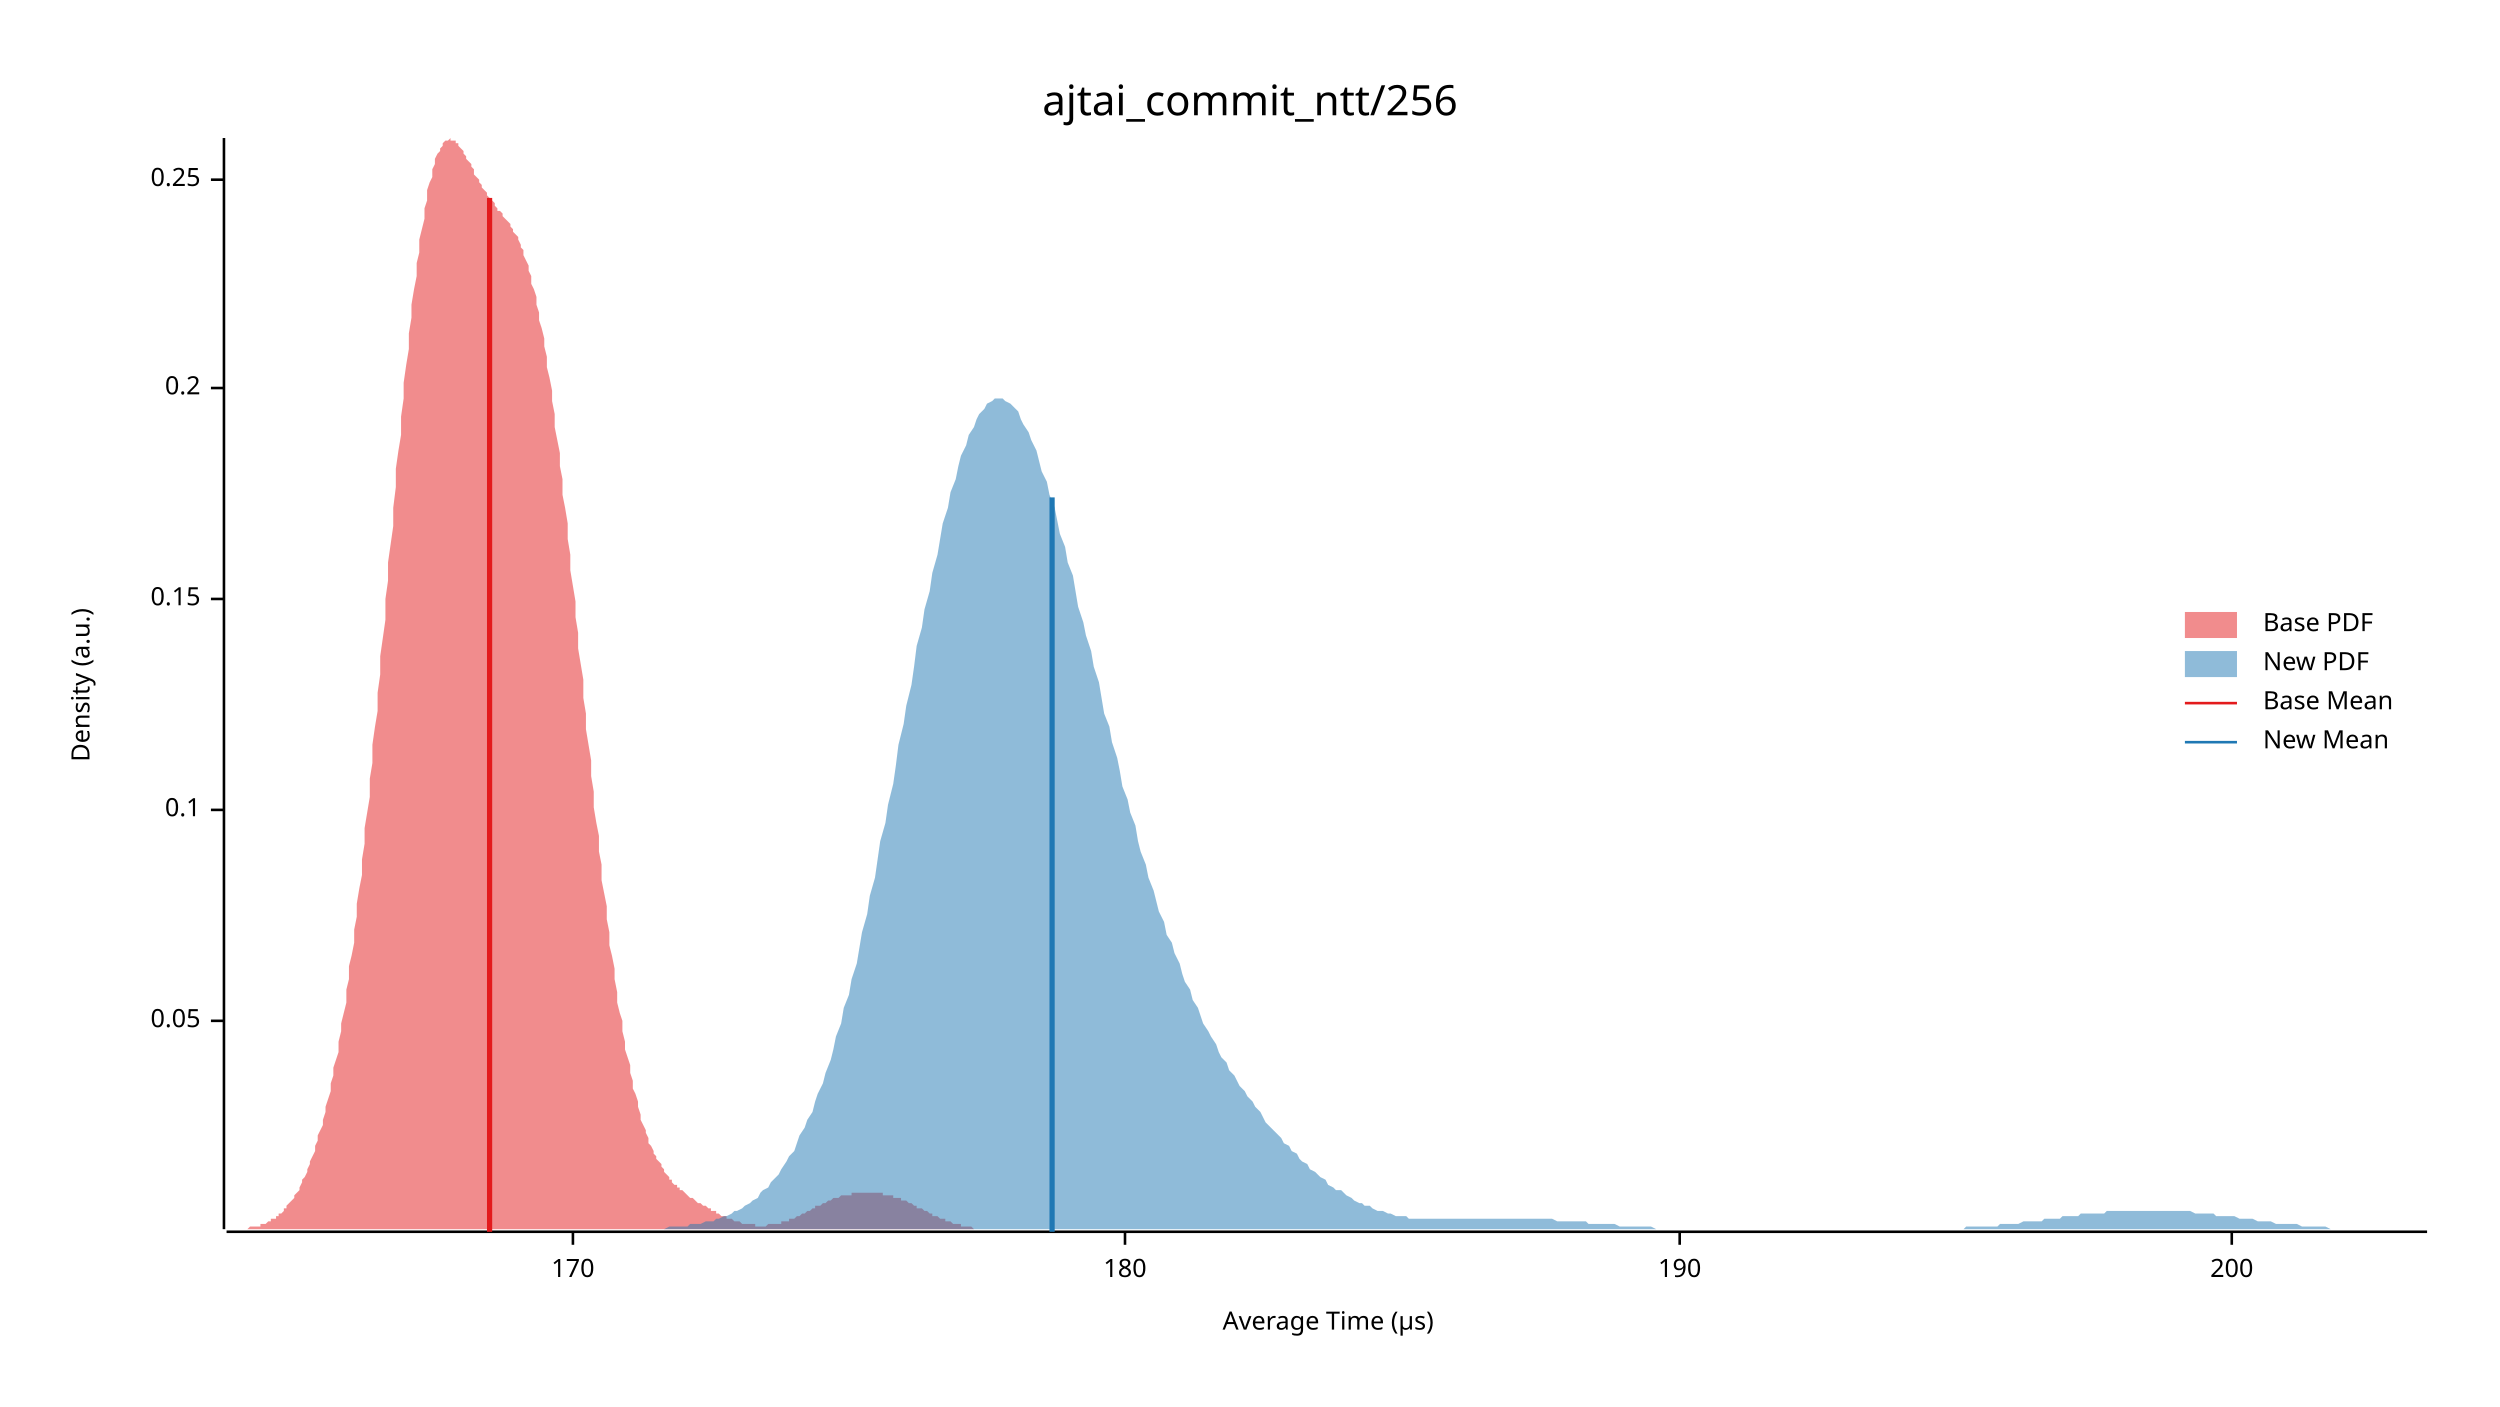
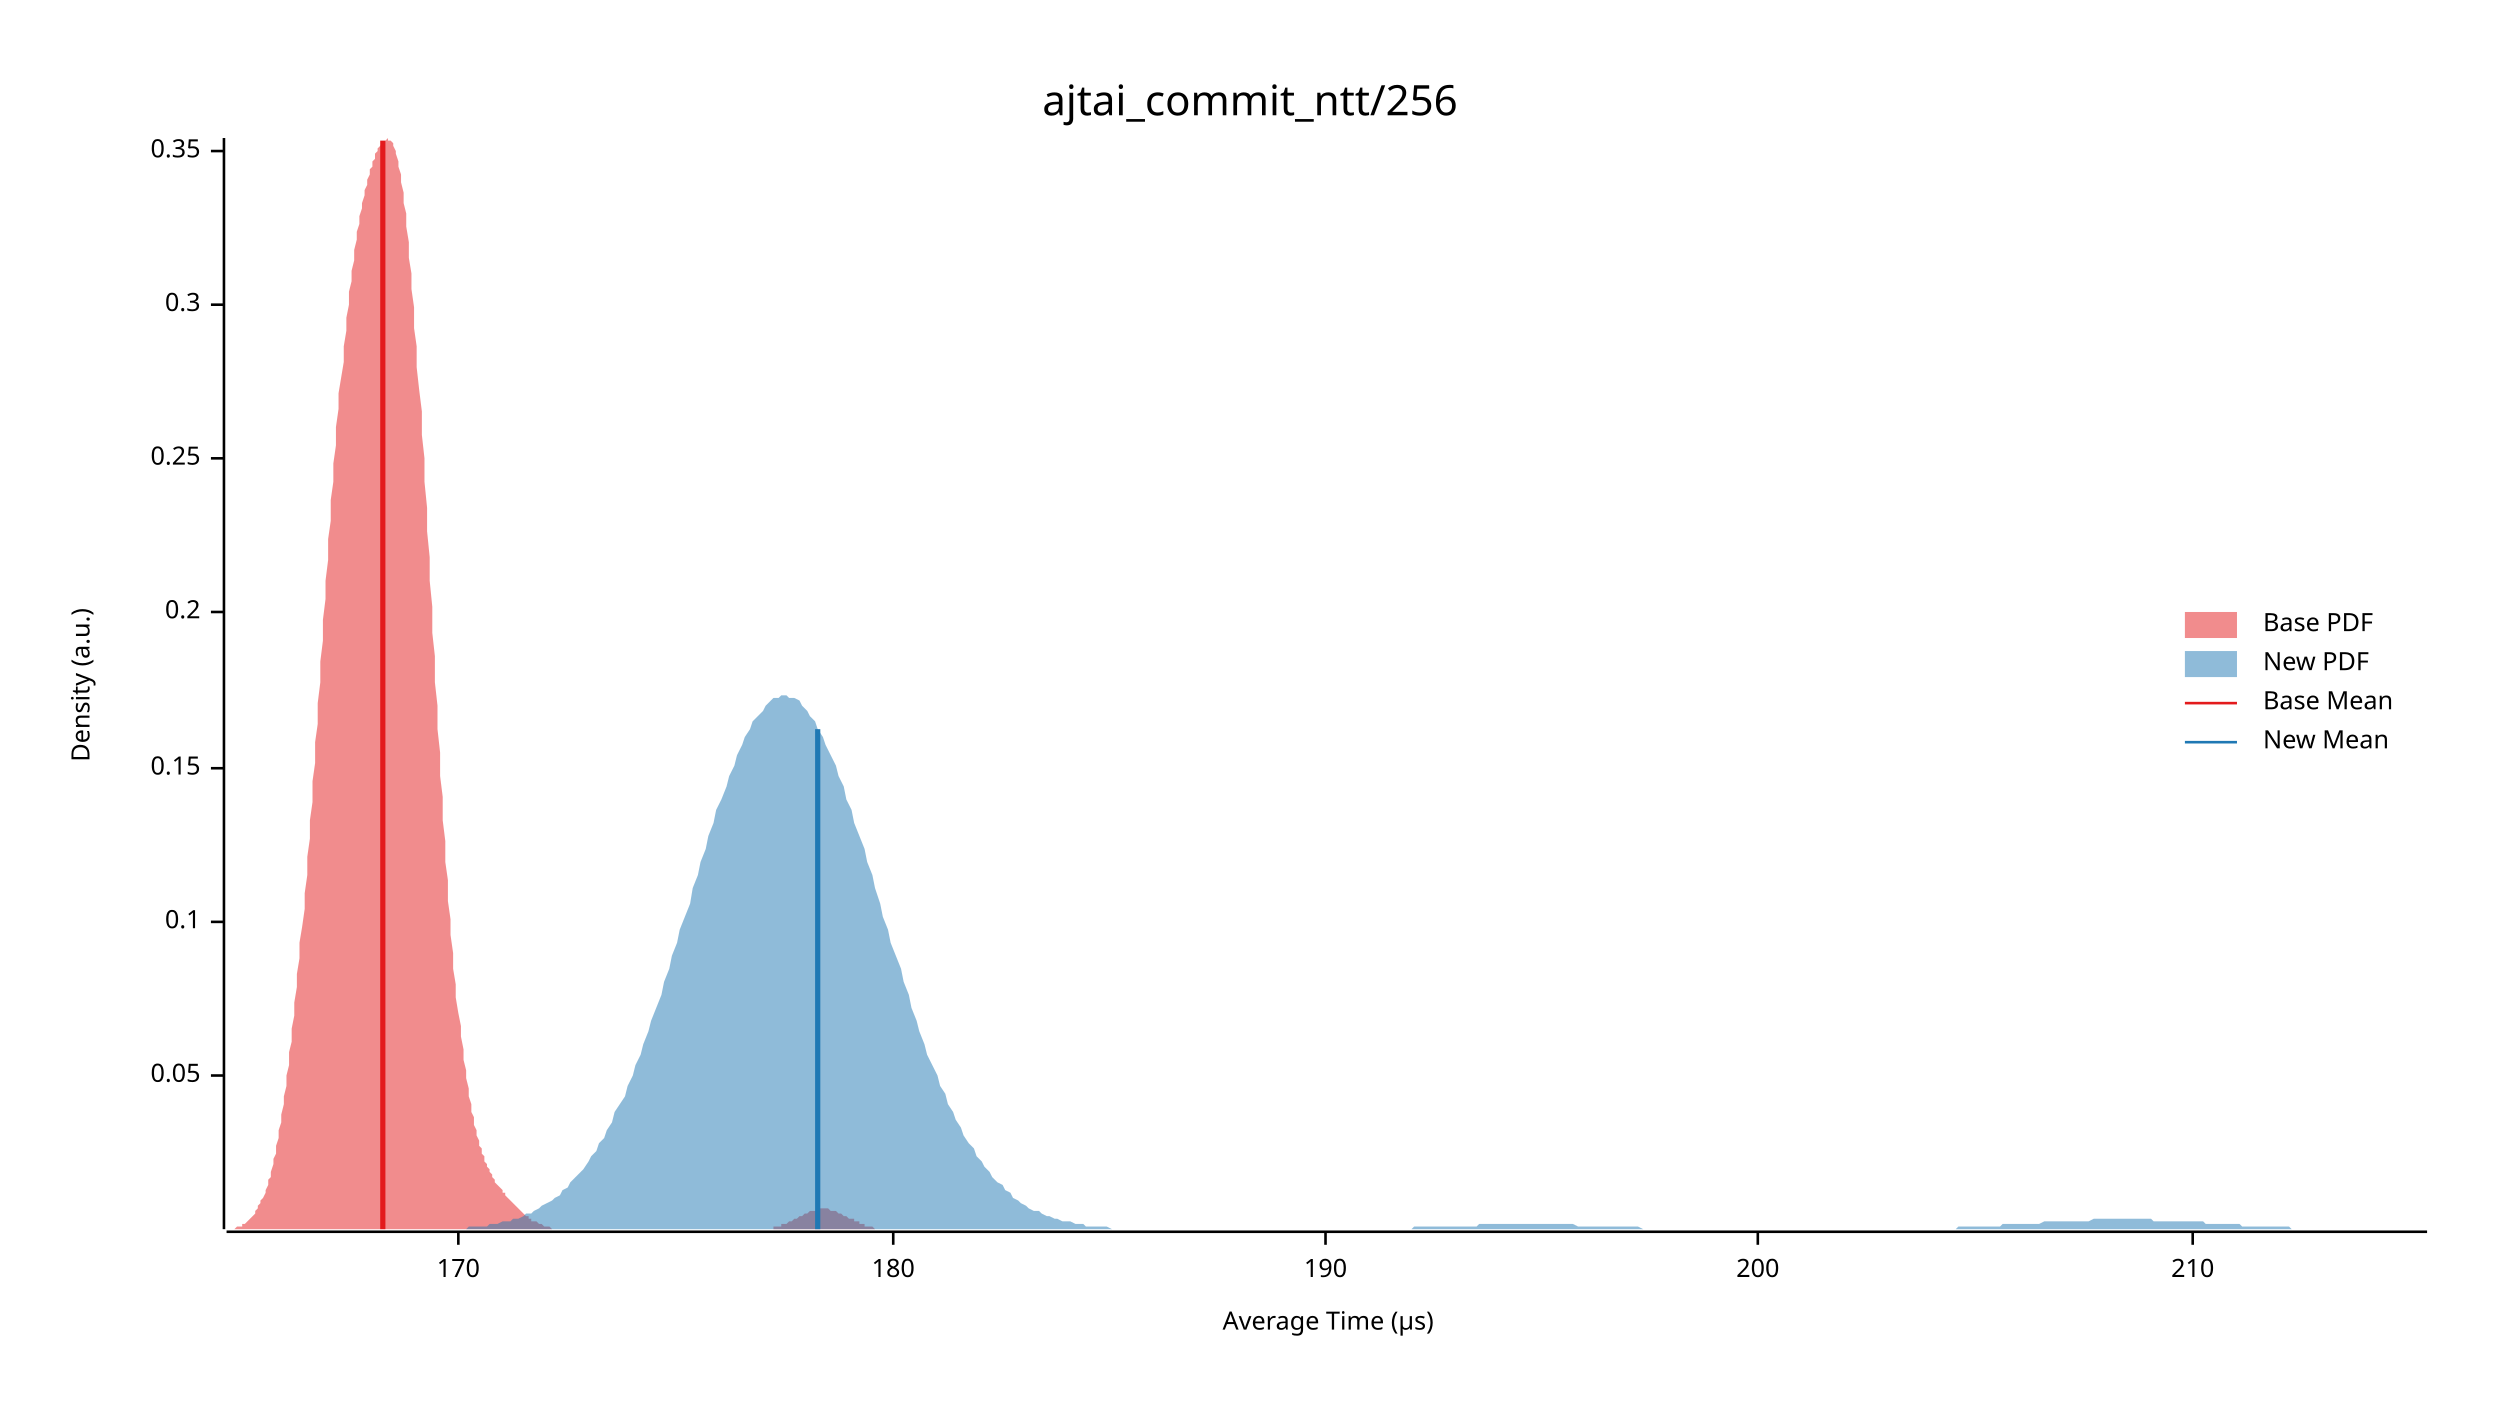
<svg xmlns="http://www.w3.org/2000/svg" width="960" height="540" viewBox="0 0 960 540">
  <text x="480" y="32" dy="0.76em" text-anchor="middle" font-family="sans-serif" font-size="16.129" opacity="1" fill="#000000">
ajtai_commit_ntt/256
</text>
  <text x="27" y="263" dy="0.76em" text-anchor="middle" font-family="sans-serif" font-size="9.677" opacity="1" fill="#000000" transform="rotate(270, 27, 263)">
Density (a.u.)
</text>
  <text x="510" y="513" dy="-0.5ex" text-anchor="middle" font-family="sans-serif" font-size="9.677" opacity="1" fill="#000000">
Average Time (µs)
</text>
  <polyline fill="none" opacity="1" stroke="#000000" stroke-width="1" points="86,53 86,472 " />
-   <text x="77" y="392" dy="0.5ex" text-anchor="end" font-family="sans-serif" font-size="9.677" opacity="1" fill="#000000">
+   <text x="77" y="413" dy="0.5ex" text-anchor="end" font-family="sans-serif" font-size="9.677" opacity="1" fill="#000000">
0.05
</text>
-   <polyline fill="none" opacity="1" stroke="#000000" stroke-width="1" points="81,392 86,392 " />
-   <text x="77" y="311" dy="0.5ex" text-anchor="end" font-family="sans-serif" font-size="9.677" opacity="1" fill="#000000">
+   <polyline fill="none" opacity="1" stroke="#000000" stroke-width="1" points="81,413 86,413 " />
+   <text x="77" y="354" dy="0.5ex" text-anchor="end" font-family="sans-serif" font-size="9.677" opacity="1" fill="#000000">
0.1
</text>
-   <polyline fill="none" opacity="1" stroke="#000000" stroke-width="1" points="81,311 86,311 " />
-   <text x="77" y="230" dy="0.5ex" text-anchor="end" font-family="sans-serif" font-size="9.677" opacity="1" fill="#000000">
+   <polyline fill="none" opacity="1" stroke="#000000" stroke-width="1" points="81,354 86,354 " />
+   <text x="77" y="295" dy="0.5ex" text-anchor="end" font-family="sans-serif" font-size="9.677" opacity="1" fill="#000000">
0.15
</text>
-   <polyline fill="none" opacity="1" stroke="#000000" stroke-width="1" points="81,230 86,230 " />
-   <text x="77" y="149" dy="0.5ex" text-anchor="end" font-family="sans-serif" font-size="9.677" opacity="1" fill="#000000">
+   <polyline fill="none" opacity="1" stroke="#000000" stroke-width="1" points="81,295 86,295 " />
+   <text x="77" y="235" dy="0.5ex" text-anchor="end" font-family="sans-serif" font-size="9.677" opacity="1" fill="#000000">
0.2
</text>
-   <polyline fill="none" opacity="1" stroke="#000000" stroke-width="1" points="81,149 86,149 " />
-   <text x="77" y="69" dy="0.5ex" text-anchor="end" font-family="sans-serif" font-size="9.677" opacity="1" fill="#000000">
+   <polyline fill="none" opacity="1" stroke="#000000" stroke-width="1" points="81,235 86,235 " />
+   <text x="77" y="176" dy="0.5ex" text-anchor="end" font-family="sans-serif" font-size="9.677" opacity="1" fill="#000000">
0.25
</text>
-   <polyline fill="none" opacity="1" stroke="#000000" stroke-width="1" points="81,69 86,69 " />
+   <polyline fill="none" opacity="1" stroke="#000000" stroke-width="1" points="81,176 86,176 " />
+   <text x="77" y="117" dy="0.5ex" text-anchor="end" font-family="sans-serif" font-size="9.677" opacity="1" fill="#000000">
+ 0.3
+ </text>
+   <polyline fill="none" opacity="1" stroke="#000000" stroke-width="1" points="81,117 86,117 " />
+   <text x="77" y="58" dy="0.5ex" text-anchor="end" font-family="sans-serif" font-size="9.677" opacity="1" fill="#000000">
+ 0.35
+ </text>
+   <polyline fill="none" opacity="1" stroke="#000000" stroke-width="1" points="81,58 86,58 " />
  <polyline fill="none" opacity="1" stroke="#000000" stroke-width="1" points="87,473 932,473 " />
-   <text x="220" y="483" dy="0.76em" text-anchor="middle" font-family="sans-serif" font-size="9.677" opacity="1" fill="#000000">
+   <text x="176" y="483" dy="0.76em" text-anchor="middle" font-family="sans-serif" font-size="9.677" opacity="1" fill="#000000">
170
</text>
-   <polyline fill="none" opacity="1" stroke="#000000" stroke-width="1" points="220,473 220,478 " />
-   <text x="432" y="483" dy="0.76em" text-anchor="middle" font-family="sans-serif" font-size="9.677" opacity="1" fill="#000000">
+   <polyline fill="none" opacity="1" stroke="#000000" stroke-width="1" points="176,473 176,478 " />
+   <text x="343" y="483" dy="0.76em" text-anchor="middle" font-family="sans-serif" font-size="9.677" opacity="1" fill="#000000">
180
</text>
-   <polyline fill="none" opacity="1" stroke="#000000" stroke-width="1" points="432,473 432,478 " />
-   <text x="645" y="483" dy="0.76em" text-anchor="middle" font-family="sans-serif" font-size="9.677" opacity="1" fill="#000000">
+   <polyline fill="none" opacity="1" stroke="#000000" stroke-width="1" points="343,473 343,478 " />
+   <text x="509" y="483" dy="0.76em" text-anchor="middle" font-family="sans-serif" font-size="9.677" opacity="1" fill="#000000">
190
</text>
-   <polyline fill="none" opacity="1" stroke="#000000" stroke-width="1" points="645,473 645,478 " />
-   <text x="857" y="483" dy="0.76em" text-anchor="middle" font-family="sans-serif" font-size="9.677" opacity="1" fill="#000000">
+   <polyline fill="none" opacity="1" stroke="#000000" stroke-width="1" points="509,473 509,478 " />
+   <text x="675" y="483" dy="0.76em" text-anchor="middle" font-family="sans-serif" font-size="9.677" opacity="1" fill="#000000">
200
</text>
-   <polyline fill="none" opacity="1" stroke="#000000" stroke-width="1" points="857,473 857,478 " />
-   <polygon opacity="0.5" fill="#E31A1C" points="87,472 87,472 88,472 88,472 89,472 89,472 90,472 91,472 91,472 92,472 92,472 93,472 94,472 94,472 95,472 95,472 96,471 97,471 97,471 98,471 98,471 99,471 100,471 100,470 101,470 101,470 102,470 103,469 103,469 104,469 104,468 105,468 106,468 106,467 107,467 107,466 108,466 109,465 109,464 110,464 110,463 111,462 112,461 112,461 113,460 113,459 114,458 115,457 115,456 116,454 116,453 117,452 118,450 118,449 119,447 119,446 120,444 121,442 121,440 122,438 122,436 123,434 124,432 124,430 125,427 125,425 126,422 127,419 127,416 128,413 128,410 129,407 130,404 130,400 131,396 131,393 132,389 133,385 133,380 134,376 134,371 135,367 136,362 136,357 137,352 137,347 138,341 139,336 139,330 140,324 140,318 141,312 142,306 142,299 143,293 143,286 144,279 145,273 145,266 146,259 146,252 147,245 148,238 148,230 149,223 149,216 150,209 151,202 151,195 152,187 152,180 153,173 154,167 154,160 155,153 155,147 156,140 157,134 157,128 158,122 158,117 159,111 160,106 160,101 161,97 161,92 162,88 163,84 163,80 164,77 164,73 165,70 166,68 166,65 167,63 167,61 168,59 169,58 169,57 170,56 170,55 171,54 172,54 172,54 173,53 173,54 174,54 175,54 175,55 176,55 176,56 177,57 178,58 178,59 179,60 179,61 180,62 181,63 181,64 182,65 182,67 183,68 184,69 184,70 185,71 185,72 186,73 187,74 187,75 188,76 188,77 189,77 190,78 190,79 191,80 191,81 192,81 193,82 193,83 194,84 194,84 195,85 196,86 196,87 197,88 197,89 198,90 199,91 199,92 200,94 200,95 201,96 201,98 202,100 203,102 203,104 204,106 204,109 205,111 206,114 206,117 207,120 207,123 208,126 209,130 209,133 210,137 210,141 211,145 212,150 212,154 213,159 213,164 214,169 215,174 215,179 216,184 216,190 217,195 218,201 218,207 219,213 219,219 220,225 221,231 221,237 222,243 222,249 223,255 224,261 224,268 225,274 225,280 226,286 227,292 227,298 228,304 228,310 229,316 230,321 230,327 231,332 231,338 232,343 233,348 233,353 234,358 234,363 235,367 236,372 236,376 237,381 237,385 238,389 239,392 239,396 240,400 240,403 241,406 242,409 242,412 243,415 243,418 244,420 245,423 245,425 246,428 246,430 247,432 248,434 248,435 249,437 249,439 250,440 251,442 251,443 252,444 252,445 253,446 254,447 254,448 255,449 255,450 256,451 257,452 257,453 258,453 258,454 259,455 260,455 260,456 261,456 261,457 262,457 263,458 263,458 264,459 264,459 265,460 266,460 266,460 267,461 267,461 268,462 269,462 269,462 270,463 270,463 271,463 272,464 272,464 273,464 273,465 274,465 275,465 275,466 276,466 276,466 277,467 278,467 278,467 279,467 279,468 280,468 281,468 281,468 282,469 282,469 283,469 284,469 284,469 285,470 285,470 286,470 287,470 287,470 288,470 288,470 289,470 290,470 290,471 291,471 291,471 292,471 293,471 293,471 294,471 294,471 295,470 296,470 296,470 297,470 297,470 298,470 299,470 299,470 300,470 300,469 301,469 302,469 302,469 303,469 303,468 304,468 305,468 305,468 306,467 306,467 307,467 308,466 308,466 309,466 309,466 310,465 311,465 311,465 312,464 312,464 313,464 313,463 314,463 315,463 315,463 316,462 316,462 317,462 318,461 318,461 319,461 319,461 320,460 321,460 321,460 322,460 322,460 323,459 324,459 324,459 325,459 325,459 326,459 327,459 327,458 328,458 328,458 329,458 330,458 330,458 331,458 331,458 332,458 333,458 333,458 334,458 334,458 335,458 336,458 336,458 337,458 337,458 338,458 339,458 339,459 340,459 340,459 341,459 342,459 342,459 343,459 343,460 344,460 345,460 345,460 346,460 346,461 347,461 348,461 348,461 349,462 349,462 350,462 351,463 351,463 352,463 352,464 353,464 354,464 354,464 355,465 355,465 356,465 357,466 357,466 358,466 358,467 359,467 360,467 360,467 361,468 361,468 362,468 363,468 363,469 364,469 364,469 365,469 366,470 366,470 367,470 367,470 368,470 369,470 369,471 370,471 370,471 371,471 372,471 372,471 373,471 373,471 374,472 375,472 375,472 376,472 376,472 377,472 378,472 378,472 379,472 379,472 380,472 381,472 381,472 382,472 382,472 383,472 384,472 384,472 385,472 385,472 385,472 87,472 " />
-   <polygon opacity="0.5" fill="#1F78B4" points="229,472 230,472 231,472 233,472 234,472 236,472 237,472 238,472 240,472 241,472 243,472 244,472 245,472 247,472 248,472 250,472 251,472 252,472 254,472 255,472 257,471 258,471 260,471 261,471 262,471 264,471 265,470 267,470 268,470 269,470 271,469 272,469 274,469 275,468 276,468 278,467 279,467 281,466 282,465 283,465 285,464 286,463 288,462 289,461 291,460 292,458 293,457 295,456 296,454 298,452 299,451 300,449 302,446 303,444 305,442 306,439 307,436 309,433 310,430 312,427 313,423 314,420 316,416 317,412 319,407 320,403 321,398 323,393 324,387 326,382 327,376 329,370 330,364 331,358 333,351 334,344 336,337 337,330 338,323 340,316 341,309 343,301 344,294 345,286 347,278 348,271 350,263 351,256 352,248 354,241 355,234 357,227 358,220 360,213 361,207 362,201 364,195 365,189 367,184 368,179 369,175 371,171 372,167 374,164 375,161 376,159 378,157 379,155 381,154 382,153 383,153 385,153 386,154 388,155 389,156 391,158 392,161 393,163 395,166 396,169 398,173 399,177 400,181 402,185 403,190 405,195 406,200 407,205 409,210 410,216 412,221 413,227 414,233 416,239 417,244 419,250 420,256 422,262 423,268 424,274 426,279 427,285 429,291 430,296 431,302 433,307 434,312 436,317 437,323 438,327 440,332 441,337 443,342 444,346 445,350 447,354 448,359 450,362 451,366 453,370 454,374 455,377 457,380 458,384 460,387 461,390 462,393 464,396 465,398 467,401 468,404 469,406 471,408 472,411 474,413 475,415 476,417 478,419 479,421 481,423 482,425 484,427 485,429 486,431 488,433 489,434 491,436 492,437 493,439 495,440 496,442 498,443 499,445 500,446 502,447 503,449 505,450 506,451 507,452 509,453 510,455 512,456 513,457 515,457 516,458 517,459 519,460 520,461 522,462 523,462 524,463 526,463 527,464 529,465 530,465 531,465 533,466 534,466 536,467 537,467 538,467 540,467 541,468 543,468 544,468 545,468 547,468 548,468 550,468 551,468 553,468 554,468 555,468 557,468 558,468 560,468 561,468 562,468 564,468 565,468 567,468 568,468 569,468 571,468 572,468 574,468 575,468 576,468 578,468 579,468 581,468 582,468 584,468 585,468 586,468 588,468 589,468 591,468 592,468 593,468 595,468 596,468 598,469 599,469 600,469 602,469 603,469 605,469 606,469 607,469 609,469 610,470 612,470 613,470 615,470 616,470 617,470 619,470 620,470 622,471 623,471 624,471 626,471 627,471 629,471 630,471 631,471 633,471 634,471 636,472 637,472 638,472 640,472 641,472 643,472 644,472 646,472 647,472 648,472 650,472 651,472 653,472 654,472 655,472 657,472 658,472 660,472 661,472 662,472 664,472 665,472 667,472 668,472 669,472 671,472 672,472 674,472 675,472 677,472 678,472 679,472 681,472 682,472 684,472 685,472 686,472 688,472 689,472 691,472 692,472 693,472 695,472 696,472 698,472 699,472 700,472 702,472 703,472 705,472 706,472 708,472 709,472 710,472 712,472 713,472 715,472 716,472 717,472 719,472 720,472 722,472 723,472 724,472 726,472 727,472 729,472 730,472 731,472 733,472 734,472 736,472 737,472 738,472 740,472 741,472 743,472 744,472 746,472 747,472 748,472 750,472 751,472 753,472 754,472 755,471 757,471 758,471 760,471 761,471 762,471 764,471 765,471 767,471 768,470 769,470 771,470 772,470 774,470 775,470 777,469 778,469 779,469 781,469 782,469 784,469 785,468 786,468 788,468 789,468 791,468 792,467 793,467 795,467 796,467 798,467 799,466 800,466 802,466 803,466 805,466 806,466 808,466 809,465 810,465 812,465 813,465 815,465 816,465 817,465 819,465 820,465 822,465 823,465 824,465 826,465 827,465 829,465 830,465 831,465 833,465 834,465 836,465 837,465 839,465 840,465 841,465 843,466 844,466 846,466 847,466 848,466 850,466 851,467 853,467 854,467 855,467 857,467 858,467 860,468 861,468 862,468 864,468 865,468 867,469 868,469 870,469 871,469 872,469 874,470 875,470 877,470 878,470 879,470 881,470 882,470 884,471 885,471 886,471 888,471 889,471 891,471 892,471 893,471 895,472 896,472 898,472 899,472 901,472 902,472 903,472 905,472 906,472 908,472 909,472 910,472 912,472 913,472 915,472 916,472 917,472 919,472 920,472 922,472 923,472 924,472 926,472 927,472 929,472 930,472 932,472 932,472 229,472 " />
-   <polyline fill="none" opacity="1" stroke="#E31A1C" stroke-width="2" points="188,473 188,76 " />
-   <polyline fill="none" opacity="1" stroke="#1F78B4" stroke-width="2" points="404,473 404,191 " />
+   <polyline fill="none" opacity="1" stroke="#000000" stroke-width="1" points="675,473 675,478 " />
+   <text x="842" y="483" dy="0.76em" text-anchor="middle" font-family="sans-serif" font-size="9.677" opacity="1" fill="#000000">
+ 210
+ </text>
+   <polyline fill="none" opacity="1" stroke="#000000" stroke-width="1" points="842,473 842,478 " />
+   <polygon opacity="0.5" fill="#E31A1C" points="87,472 87,472 88,472 88,472 89,472 89,472 90,472 90,472 91,471 91,471 92,471 92,471 93,471 93,470 94,470 94,470 95,469 95,469 96,468 96,468 97,467 97,467 98,466 98,465 99,464 99,463 100,462 100,461 101,460 102,458 102,457 103,455 103,453 104,452 104,450 105,447 105,445 106,443 106,440 107,437 107,434 108,431 108,428 109,424 109,421 110,417 110,413 111,409 111,404 112,400 112,395 113,390 113,385 114,379 114,374 115,368 115,362 116,356 117,349 117,343 118,336 118,329 119,322 119,315 120,308 120,300 121,293 121,285 122,278 122,270 123,262 123,254 124,246 124,238 125,230 125,223 126,215 126,207 127,200 127,192 128,185 128,178 129,171 129,164 130,157 130,151 131,145 132,139 132,133 133,127 133,122 134,117 134,112 135,108 135,104 136,100 136,96 137,92 137,89 138,86 138,83 139,80 139,78 140,75 140,73 141,71 141,69 142,67 142,65 143,64 143,62 144,61 144,59 145,58 145,57 146,56 147,55 147,55 148,54 148,54 149,53 149,54 150,54 150,54 151,55 151,56 152,58 152,59 153,62 153,64 154,67 154,70 155,74 155,78 156,82 156,87 157,93 157,99 158,105 158,111 159,118 159,126 160,133 160,141 161,150 162,158 162,167 163,176 163,185 164,195 164,204 165,214 165,223 166,233 166,243 167,252 167,262 168,271 168,280 169,289 169,298 170,306 170,315 171,323 171,331 172,338 172,346 173,353 173,359 174,366 174,372 175,378 175,383 176,389 177,394 177,398 178,403 178,407 179,411 179,414 180,418 180,421 181,424 181,427 182,429 182,432 183,434 183,436 184,438 184,440 185,441 185,443 186,444 186,446 187,447 187,448 188,449 188,450 189,451 189,452 190,453 190,454 191,455 192,456 192,456 193,457 193,458 194,458 194,459 195,460 195,460 196,461 196,461 197,462 197,462 198,463 198,463 199,464 199,464 200,465 200,465 201,466 201,466 202,467 202,467 203,467 203,468 204,468 204,469 205,469 205,469 206,469 207,470 207,470 208,470 208,470 209,471 209,471 210,471 210,471 211,471 211,471 212,472 212,472 213,472 213,472 214,472 214,472 215,472 215,472 216,472 216,472 217,472 217,472 218,472 218,472 219,472 219,472 220,472 220,472 221,472 222,472 222,472 223,472 223,472 224,472 224,472 225,472 225,472 226,472 226,472 227,472 227,472 228,472 228,472 229,472 229,472 230,472 230,472 231,472 231,472 232,472 232,472 233,472 233,472 234,472 234,472 235,472 235,472 236,472 237,472 237,472 238,472 238,472 239,472 239,472 240,472 240,472 241,472 241,472 242,472 242,472 243,472 243,472 244,472 244,472 245,472 245,472 246,472 246,472 247,472 247,472 248,472 248,472 249,472 249,472 250,472 250,472 251,472 252,472 252,472 253,472 253,472 254,472 254,472 255,472 255,472 256,472 256,472 257,472 257,472 258,472 258,472 259,472 259,472 260,472 260,472 261,472 261,472 262,472 262,472 263,472 263,472 264,472 264,472 265,472 265,472 266,472 267,472 267,472 268,472 268,472 269,472 269,472 270,472 270,472 271,472 271,472 272,472 272,472 273,472 273,472 274,472 274,472 275,472 275,472 276,472 276,472 277,472 277,472 278,472 278,472 279,472 279,472 280,472 280,472 281,472 282,472 282,472 283,472 283,472 284,472 284,472 285,472 285,472 286,472 286,472 287,472 287,472 288,472 288,472 289,472 289,472 290,472 290,472 291,472 291,472 292,472 292,472 293,472 293,472 294,472 294,472 295,472 295,472 296,472 297,472 297,471 298,471 298,471 299,471 299,471 300,471 300,470 301,470 301,470 302,470 302,470 303,469 303,469 304,469 304,469 305,468 305,468 306,468 306,468 307,467 307,467 308,467 308,467 309,466 309,466 310,466 310,466 311,465 312,465 312,465 313,465 313,465 314,465 314,464 315,464 315,464 316,464 316,464 317,464 317,464 318,464 318,464 319,465 319,465 320,465 320,465 321,465 321,465 322,466 322,466 323,466 323,466 324,467 324,467 325,467 325,467 326,468 327,468 327,468 328,468 328,469 329,469 329,469 330,469 330,470 331,470 331,470 332,470 332,471 333,471 333,471 334,471 334,471 335,471 335,471 336,472 336,472 337,472 337,472 338,472 338,472 339,472 339,472 340,472 340,472 341,472 342,472 342,472 343,472 343,472 344,472 344,472 345,472 345,472 87,472 " />
+   <polygon opacity="0.5" fill="#1F78B4" points="154,472 155,472 157,472 159,472 160,472 162,472 163,472 165,472 166,472 168,472 169,472 171,472 173,472 174,472 176,472 177,472 179,472 180,471 182,471 183,471 185,471 187,471 188,470 190,470 191,470 193,469 194,469 196,469 197,468 199,468 201,467 202,466 204,466 205,465 207,464 208,463 210,462 212,461 213,460 215,459 216,457 218,456 219,454 221,452 222,451 224,449 226,446 227,444 229,442 230,439 232,437 233,434 235,431 236,427 238,424 240,421 241,417 243,413 244,409 246,405 247,401 249,396 250,392 252,387 254,382 255,377 257,372 258,367 260,362 261,357 263,352 265,347 266,341 268,336 269,331 271,326 272,321 274,316 275,311 277,307 279,302 280,298 282,294 283,290 285,286 286,283 288,280 289,277 291,275 293,273 294,271 296,269 297,268 299,268 300,267 302,267 303,268 305,268 307,269 308,271 310,273 311,275 313,277 314,280 316,283 317,286 319,290 321,294 322,298 324,302 325,307 327,311 328,316 330,321 332,326 333,331 335,336 336,341 338,347 339,352 341,357 342,362 344,367 346,372 347,377 349,382 350,387 352,392 353,396 355,401 356,405 358,409 360,413 361,417 363,420 364,424 366,427 367,430 369,433 370,436 372,439 374,441 375,444 377,446 378,448 380,450 381,452 383,454 385,455 386,457 388,458 389,460 391,461 392,462 394,463 395,464 397,465 399,465 400,466 402,467 403,467 405,468 406,468 408,469 409,469 411,469 413,470 414,470 416,470 417,471 419,471 420,471 422,471 423,471 425,471 427,472 428,472 430,472 431,472 433,472 434,472 436,472 437,472 439,472 441,472 442,472 444,472 445,472 447,472 448,472 450,472 452,472 453,472 455,472 456,472 458,472 459,472 461,472 462,472 464,472 466,472 467,472 469,472 470,472 472,472 473,472 475,472 476,472 478,472 480,472 481,472 483,472 484,472 486,472 487,472 489,472 490,472 492,472 494,472 495,472 497,472 498,472 500,472 501,472 503,472 504,472 506,472 508,472 509,472 511,472 512,472 514,472 515,472 517,472 519,472 520,472 522,472 523,472 525,472 526,472 528,472 529,472 531,472 533,472 534,472 536,472 537,472 539,472 540,472 542,472 543,471 545,471 547,471 548,471 550,471 551,471 553,471 554,471 556,471 557,471 559,471 561,471 562,471 564,471 565,471 567,471 568,470 570,470 572,470 573,470 575,470 576,470 578,470 579,470 581,470 582,470 584,470 586,470 587,470 589,470 590,470 592,470 593,470 595,470 596,470 598,470 600,470 601,470 603,470 604,470 606,471 607,471 609,471 610,471 612,471 614,471 615,471 617,471 618,471 620,471 621,471 623,471 624,471 626,471 628,471 629,471 631,472 632,472 634,472 635,472 637,472 639,472 640,472 642,472 643,472 645,472 646,472 648,472 649,472 651,472 653,472 654,472 656,472 657,472 659,472 660,472 662,472 663,472 665,472 667,472 668,472 670,472 671,472 673,472 674,472 676,472 677,472 679,472 681,472 682,472 684,472 685,472 687,472 688,472 690,472 692,472 693,472 695,472 696,472 698,472 699,472 701,472 702,472 704,472 706,472 707,472 709,472 710,472 712,472 713,472 715,472 716,472 718,472 720,472 721,472 723,472 724,472 726,472 727,472 729,472 730,472 732,472 734,472 735,472 737,472 738,472 740,472 741,472 743,472 744,472 746,472 748,472 749,472 751,472 752,471 754,471 755,471 757,471 759,471 760,471 762,471 763,471 765,471 766,471 768,471 769,470 771,470 773,470 774,470 776,470 777,470 779,470 780,470 782,470 783,470 785,469 787,469 788,469 790,469 791,469 793,469 794,469 796,469 797,469 799,469 801,469 802,469 804,468 805,468 807,468 808,468 810,468 812,468 813,468 815,468 816,468 818,468 819,468 821,468 822,468 824,468 826,468 827,469 829,469 830,469 832,469 833,469 835,469 836,469 838,469 840,469 841,469 843,469 844,469 846,469 847,470 849,470 850,470 852,470 854,470 855,470 857,470 858,470 860,470 861,471 863,471 864,471 866,471 868,471 869,471 871,471 872,471 874,471 875,471 877,471 879,471 880,472 882,472 883,472 885,472 886,472 888,472 889,472 891,472 893,472 894,472 896,472 897,472 899,472 900,472 902,472 903,472 905,472 907,472 908,472 910,472 911,472 913,472 914,472 916,472 917,472 919,472 921,472 922,472 924,472 925,472 927,472 928,472 930,472 932,472 932,472 154,472 " />
+   <polyline fill="none" opacity="1" stroke="#E31A1C" stroke-width="2" points="147,472 147,54 " />
+   <polyline fill="none" opacity="1" stroke="#1F78B4" stroke-width="2" points="314,472 314,280 " />
  <text x="869" y="235" dy="0.76em" text-anchor="start" font-family="sans-serif" font-size="9.677" opacity="1" fill="#000000">
Base PDF
</text>
  <text x="869" y="250" dy="0.76em" text-anchor="start" font-family="sans-serif" font-size="9.677" opacity="1" fill="#000000">
New PDF
</text>
  <text x="869" y="265" dy="0.76em" text-anchor="start" font-family="sans-serif" font-size="9.677" opacity="1" fill="#000000">
Base Mean
</text>
  <text x="869" y="280" dy="0.76em" text-anchor="start" font-family="sans-serif" font-size="9.677" opacity="1" fill="#000000">
New Mean
</text>
  <rect x="839" y="235" width="20" height="10" opacity="0.5" fill="#E31A1C" stroke="none" />
  <rect x="839" y="250" width="20" height="10" opacity="0.5" fill="#1F78B4" stroke="none" />
  <polyline fill="none" opacity="1" stroke="#E31A1C" stroke-width="1" points="839,270 859,270 " />
  <polyline fill="none" opacity="1" stroke="#1F78B4" stroke-width="1" points="839,285 859,285 " />
</svg>
